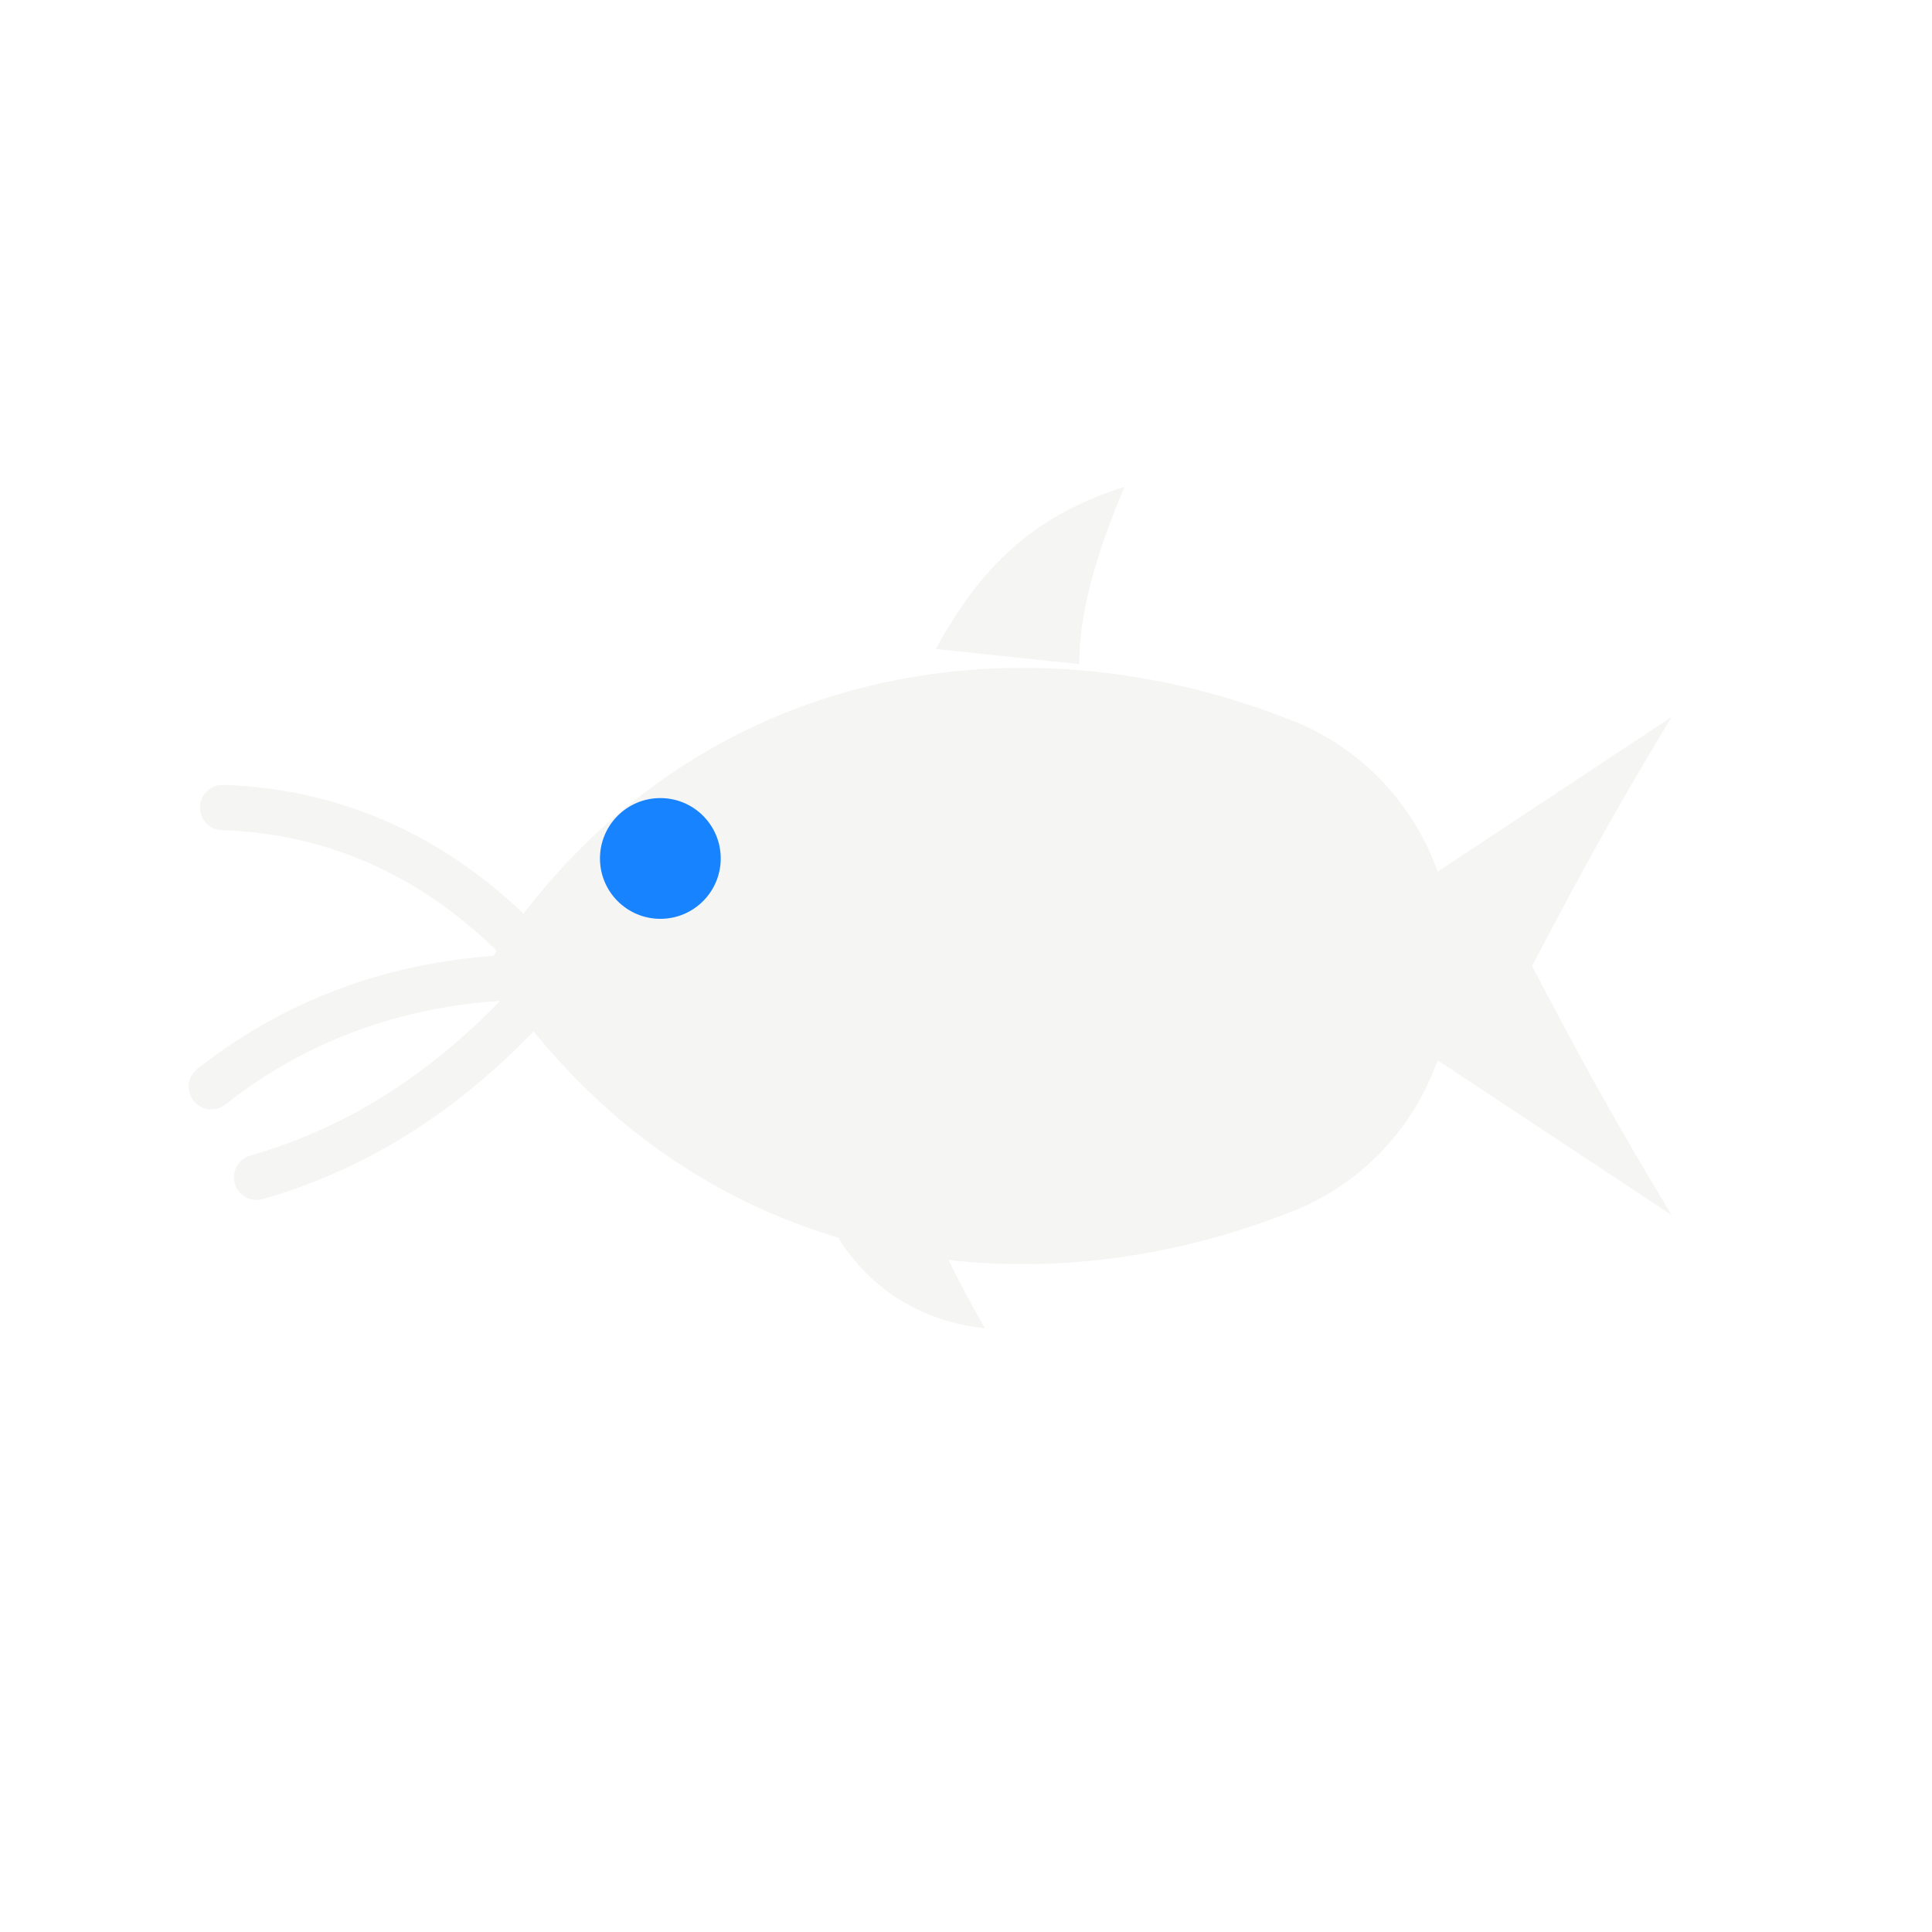
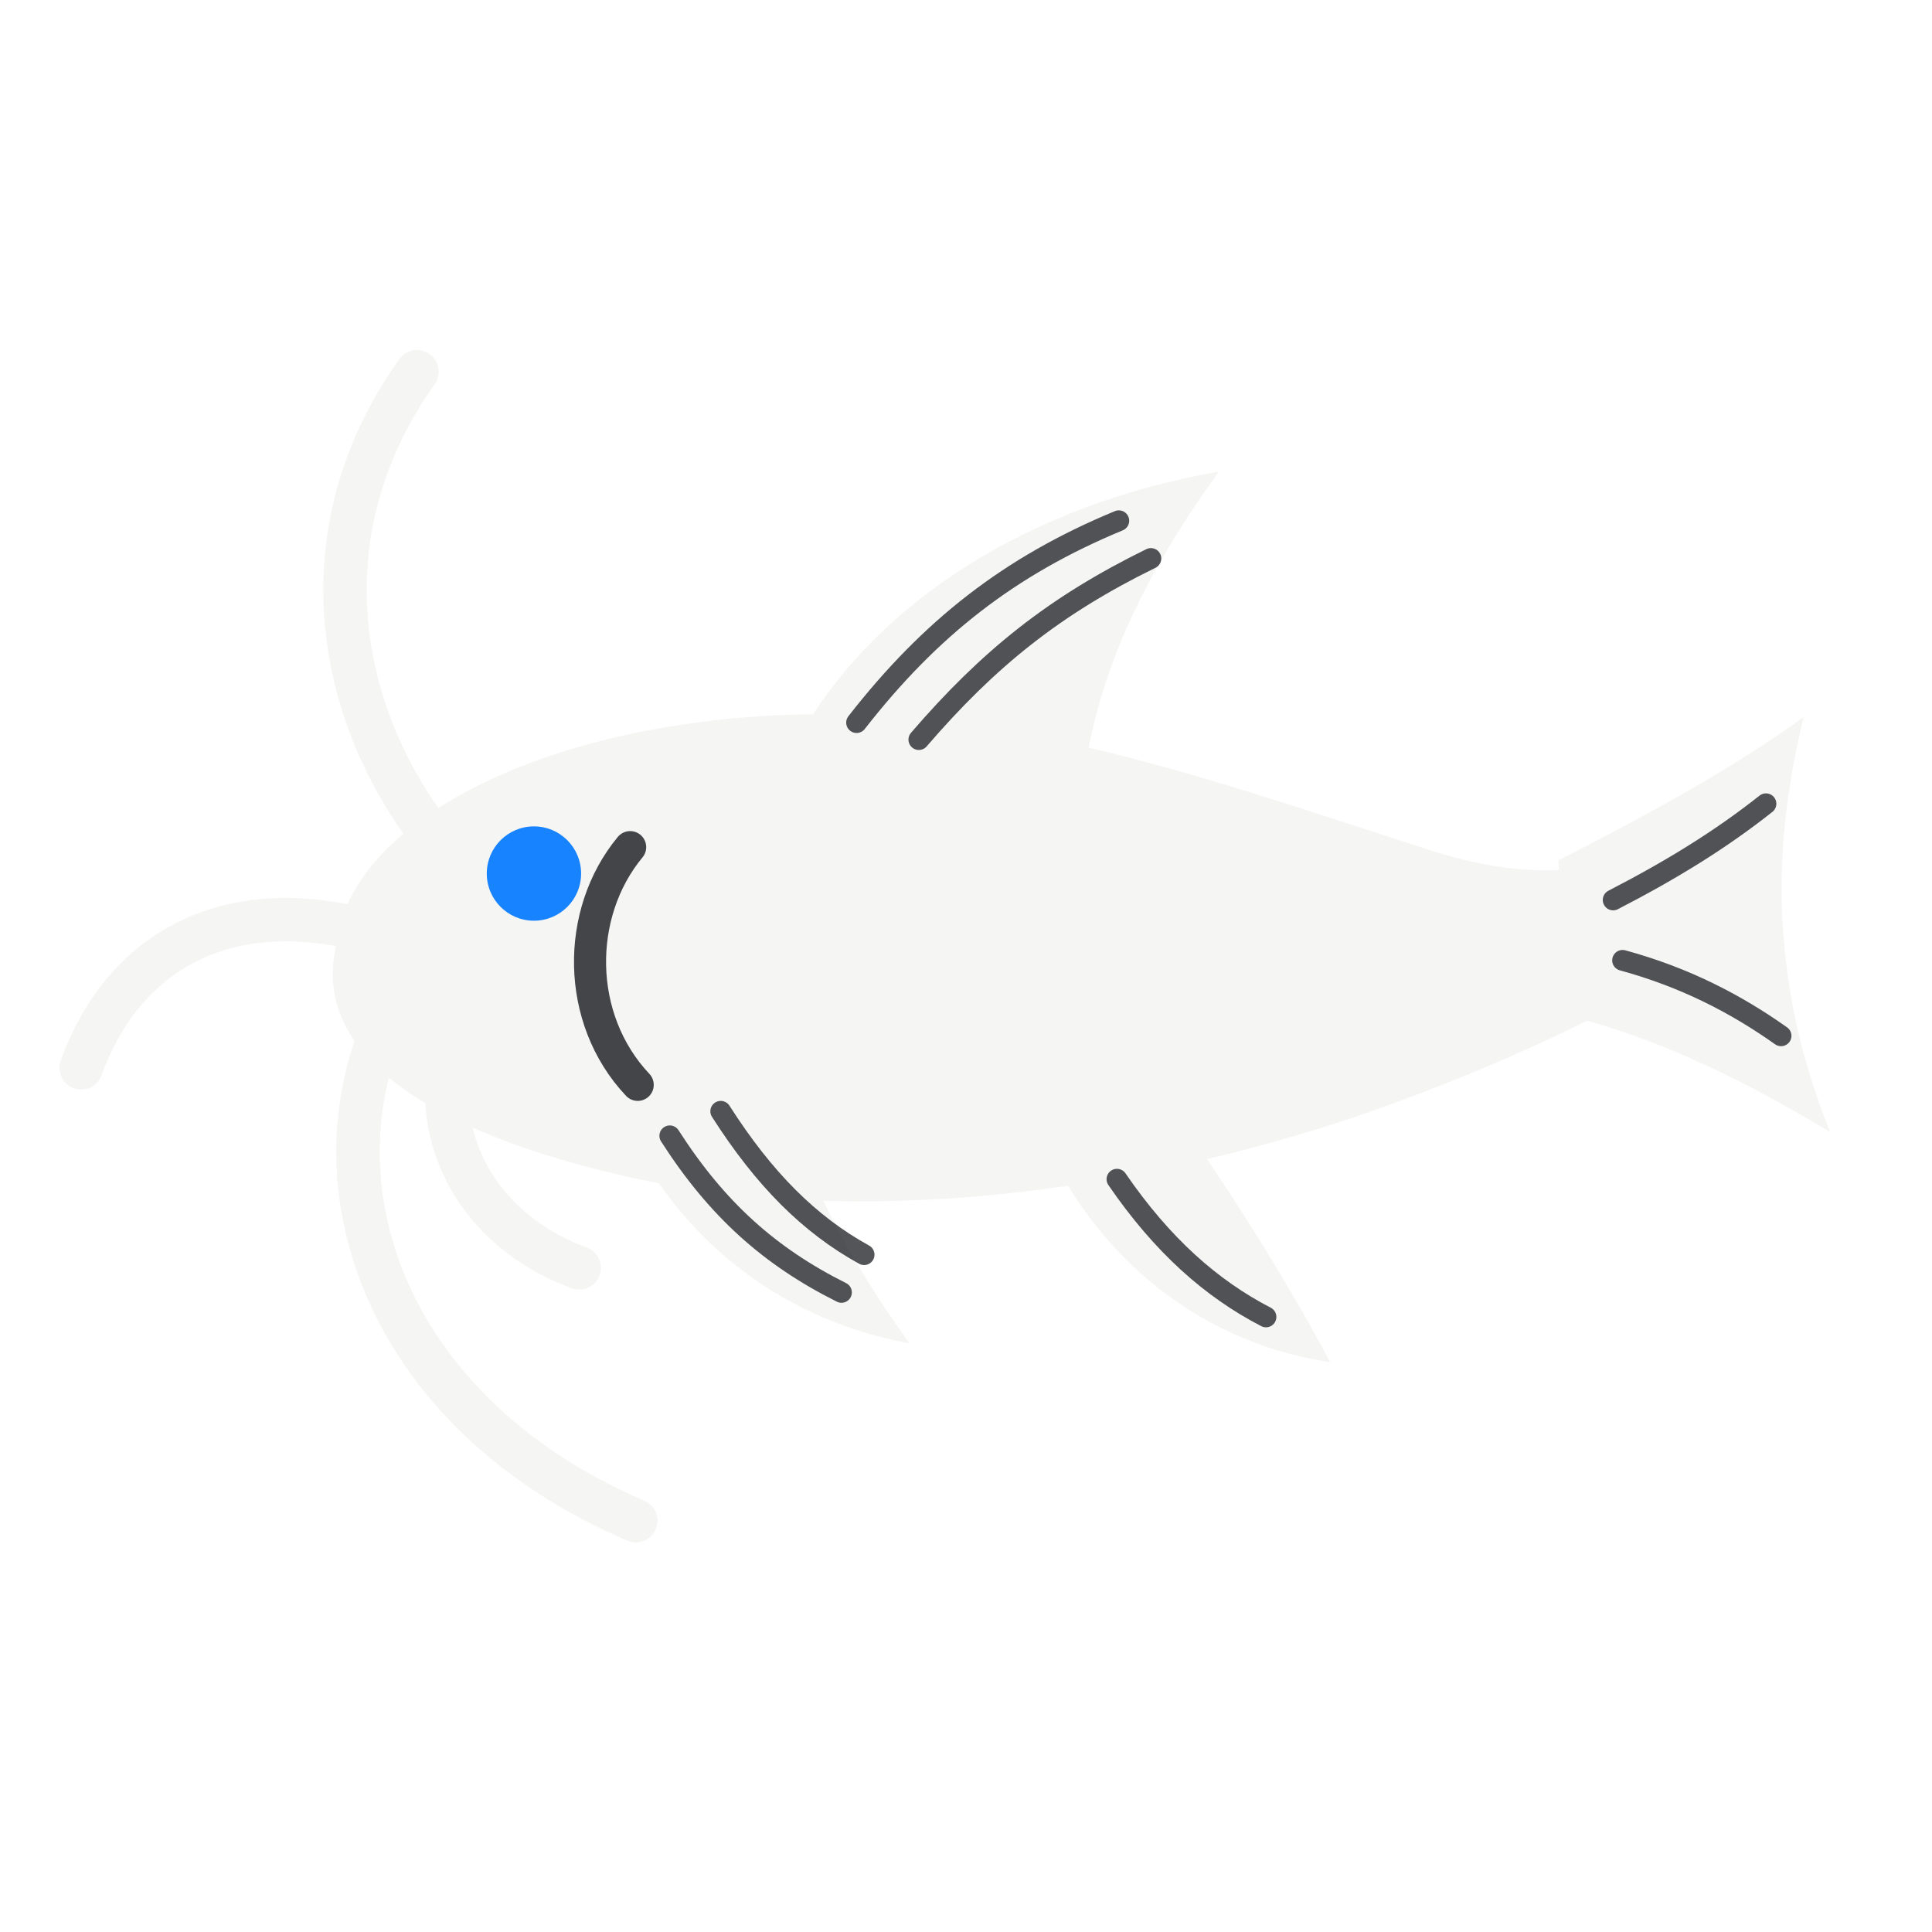
<svg class="w-5.5 h-5.5 absolute inset-0 m-auto" viewBox="0 0 1024 1024" fill="none">
  <g fill="#f5f5f4">
-     <path d="M 496 344 C 522 296, 552 272, 596 258 C 580 296, 572 326, 572 352 Z" />
-     <path d="M 436 640 C 452 678, 484 700, 522 704 C 506 676, 494 652, 488 628 Z" />
-     <path d="M 258 512 C 360 352, 540 322, 690 384 C 730 402, 752 434, 762 462 L 886 380 C 852 436, 832 474, 812 512 C 832 550, 852 588, 886 644 L 762 562 C 752 590, 730 622, 690 640 C 540 702, 360 672, 258 512 Z" />
+     <path d="M 420 397 C 462 318, 548 267, 646 250 C 607 304, 582 355, 574 414 Z" />
+     <path d="M 326 584 C 354 653, 411 699, 482 712 C 449 666, 425 621, 414 574 Z" />
+     <path d="M 560 618 C 592 677, 645 713, 705 722 C 679 673, 650 629, 626 594 Z" />
+     <path d="M 826 456 C 873 432, 919 407, 956 380 C 944 429, 941 474, 948 520 C 952 548, 960 575, 970 600 C 925 573, 879 550, 830 538 Z" />
+     <path d="M 178 502 C 184 438, 282 385, 414 379 C 535 374, 641 413, 756 450 C 808 467, 849 465, 889 443 L 913 500 C 861 534, 798 564, 724 590 C 599 633, 454 651, 334 624 C 231 601, 165 560, 178 502 Z" />
  </g>
-   <g fill="none" stroke="#f5f5f4" stroke-width="24" stroke-linecap="round">
-     <path d="M 282 506 C 236 456, 180 430, 118 428" />
-     <path d="M 274 518 C 216 520, 160 538, 112 576" />
-     <path d="M 282 530 C 240 576, 192 608, 136 624" />
+   <g fill="none" stroke="#121318" stroke-width="11" stroke-linecap="round" opacity="0.72">
+     <path d="M 454 383 C 493 333, 535 300, 593 276" />
+     <path d="M 487 392 C 524 349, 559 321, 610 296" />
+     <path d="M 355 602 C 380 641, 408 666, 446 685" />
+     <path d="M 382 589 C 405 625, 429 649, 458 665" />
+     <path d="M 592 625 C 616 660, 642 683, 671 698" />
+     <path d="M 855 477 C 886 461, 912 445, 936 426" />
+     <path d="M 860 509 C 893 518, 920 532, 944 549" />
  </g>
-   <circle cx="350" cy="455" r="32" fill="#1783ff" />
+   <path d="M 334 449 C 305 484, 305 540, 338 575" fill="none" stroke="#121318" stroke-width="17" stroke-linecap="round" opacity="0.78" />
+   <g fill="none" stroke="#f5f5f4" stroke-width="23" stroke-linecap="round">
+     <path d="M 238 454 C 181 389, 157 287, 221 197" />
+     <path d="M 215 521 C 158 614, 197 746, 337 806" />
+     <path d="M 193 493 C 119 474, 65 505, 43 566" />
+     <path d="M 241 548 C 224 609, 260 655, 307 672" />
+   </g>
+   <circle cx="283" cy="463" r="25" fill="#1783ff" />
</svg>
